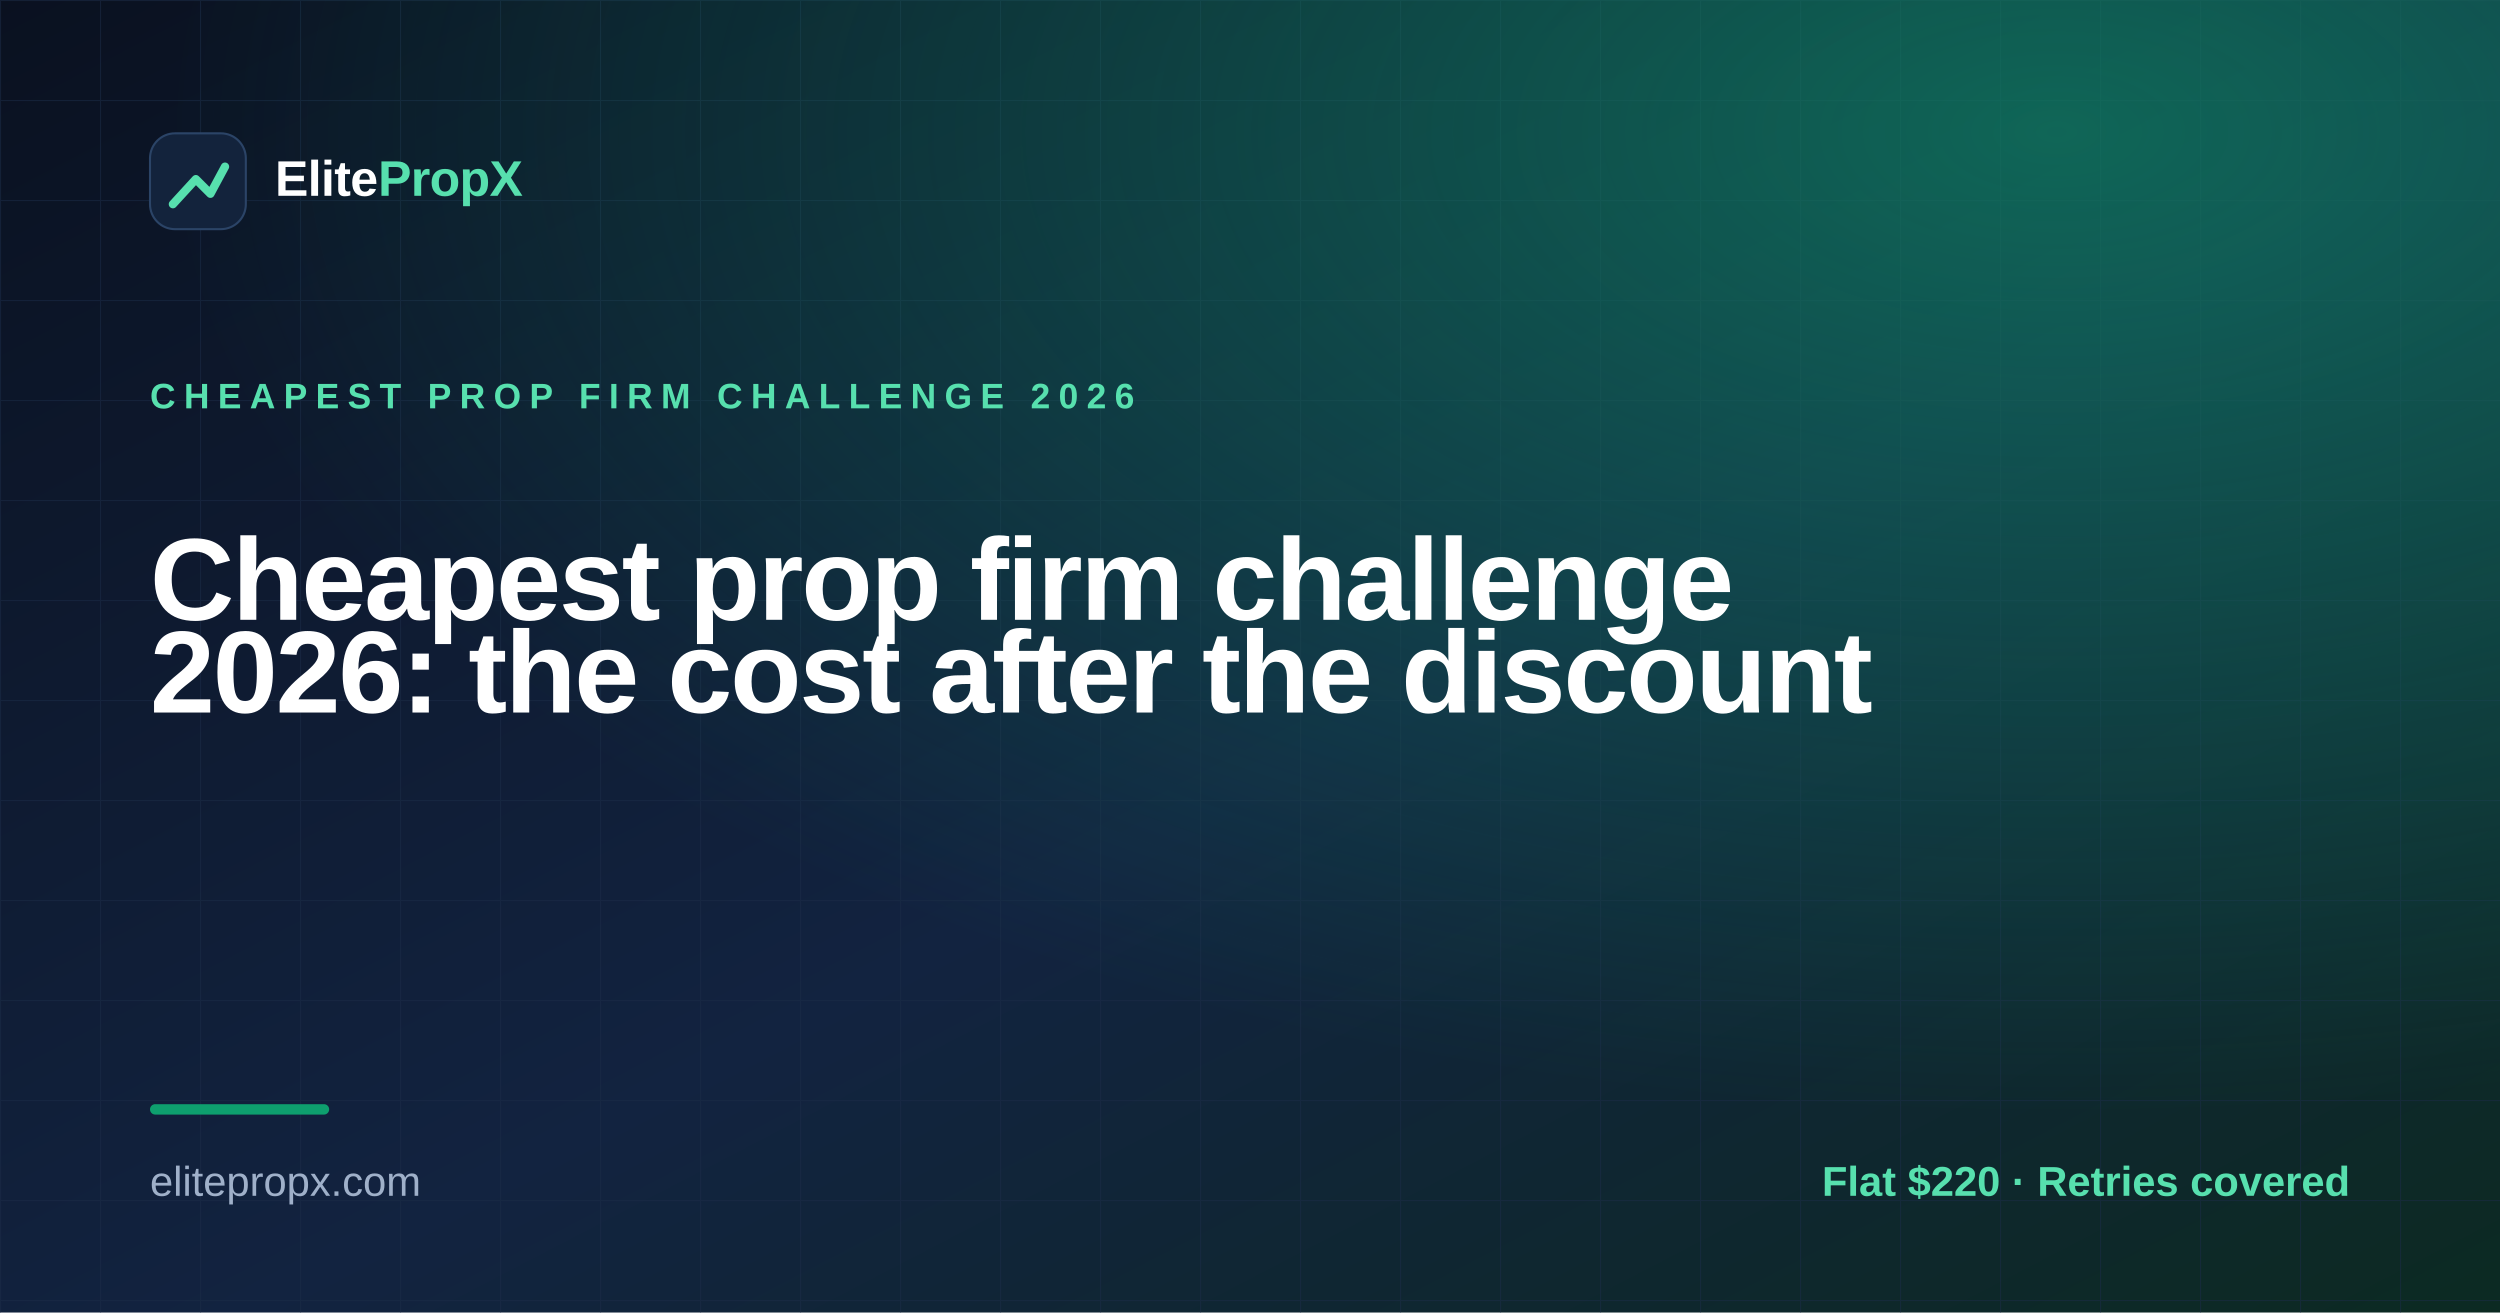
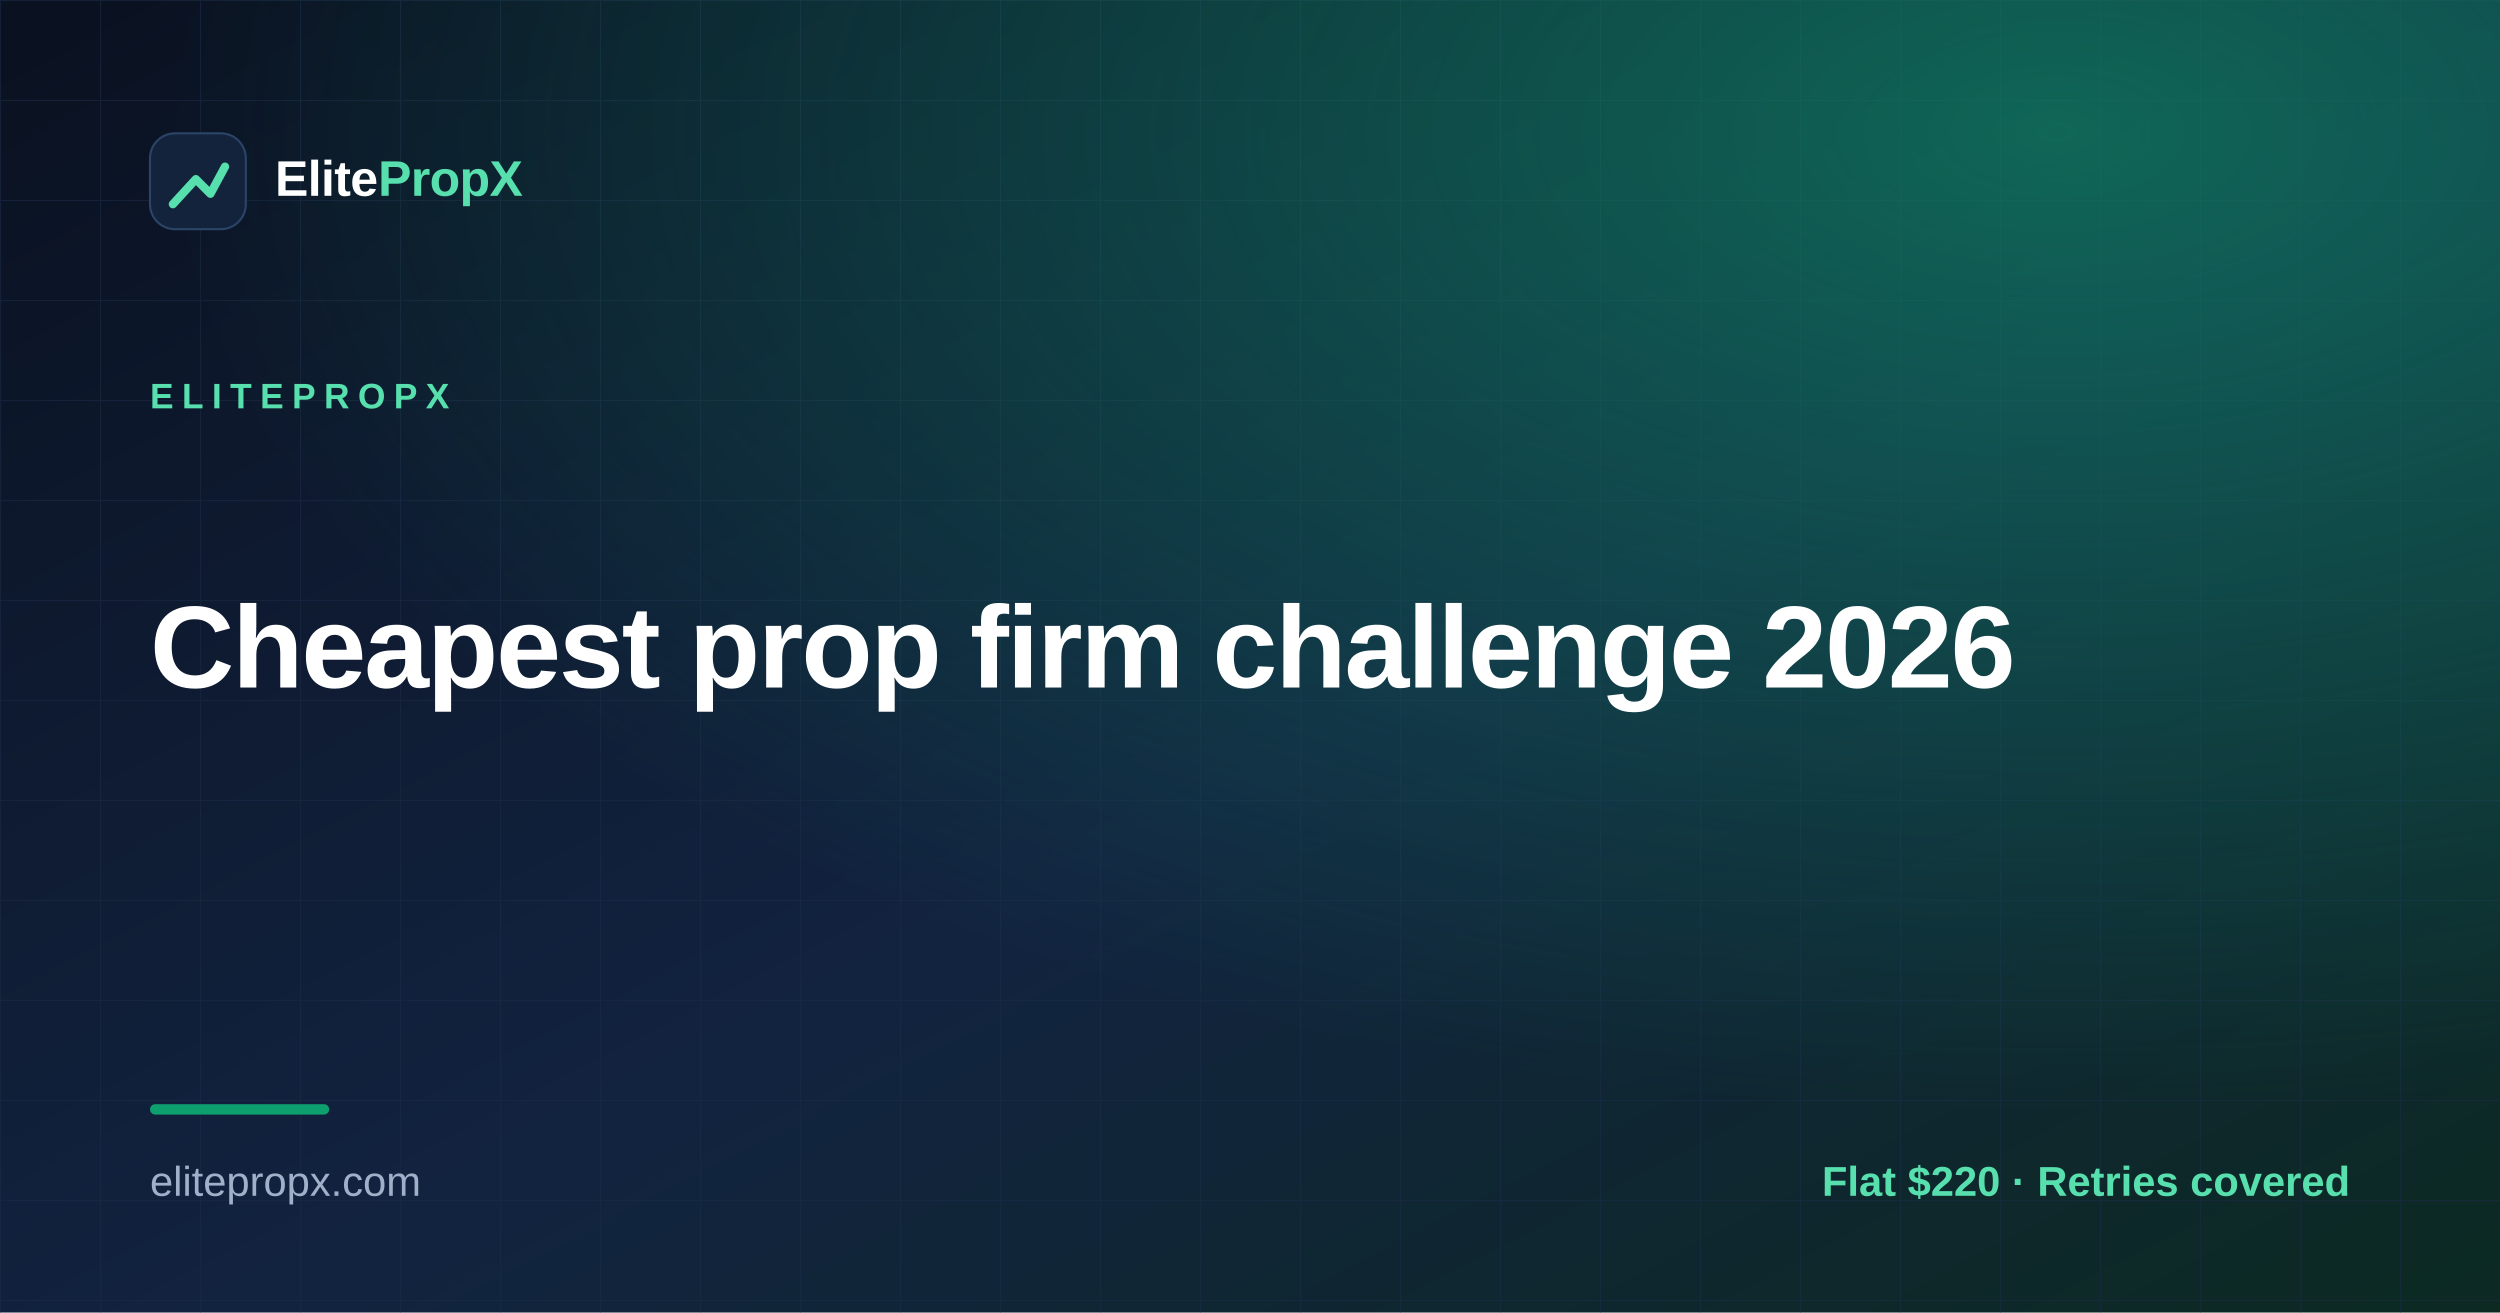
- <svg xmlns="http://www.w3.org/2000/svg" width="1200" height="630" viewBox="0 0 1200 630" role="img" aria-label="Cheapest prop firm challenge 2026: the cost after the discount" font-family="Arial, Helvetica, 'Segoe UI', sans-serif">
+ <svg xmlns="http://www.w3.org/2000/svg" width="1200" height="630" viewBox="0 0 1200 630" role="img" aria-label="Cheapest prop firm challenge 2026" font-family="Arial, Helvetica, 'Segoe UI', sans-serif">
  <defs>
    <linearGradient id="bg" x1="0" y1="0" x2="1" y2="1">
      <stop offset="0" stop-color="#0a1120" />
      <stop offset="0.55" stop-color="#122340" />
      <stop offset="1" stop-color="#0c2a22" />
    </linearGradient>
    <radialGradient id="glow" cx="0.82" cy="0.1" r="0.75">
      <stop offset="0" stop-color="#0e9f6e" stop-opacity="0.55" />
      <stop offset="1" stop-color="#0e9f6e" stop-opacity="0" />
    </radialGradient>
    <pattern id="ogg" width="48" height="48" patternUnits="userSpaceOnUse">
      <path d="M 48 0 L 0 0 0 48" fill="none" stroke="#1b2c47" stroke-width="1" />
    </pattern>
  </defs>
  <rect width="1200" height="630" fill="url(#bg)" />
  <rect width="1200" height="630" fill="url(#ogg)" opacity="0.55" />
  <rect width="1200" height="630" fill="url(#glow)" />
  <g transform="translate(72,64)">
    <rect width="46" height="46" rx="12" fill="#13233c" stroke="#2b4467" />
    <path d="M11 34 L22 22 L29 29 L36 16" fill="none" stroke="#57e0ae" stroke-width="4" stroke-linecap="round" stroke-linejoin="round" />
  </g>
  <text x="132" y="94" font-family="Arial, Helvetica, 'Segoe UI', sans-serif" font-size="24" font-weight="800" fill="#ffffff" letter-spacing="-0.3">Elite<tspan fill="#57e0ae">PropX</tspan>
  </text>
-   <text x="72" y="196" font-family="Arial, Helvetica, 'Segoe UI', sans-serif" font-size="17" font-weight="800" fill="#57e0ae" letter-spacing="4">CHEAPEST PROP FIRM CHALLENGE 2026</text>
-   <text x="72" y="297.52" font-family="Arial, Helvetica, 'Segoe UI', sans-serif" font-size="56" font-weight="800" fill="#ffffff" letter-spacing="-1">Cheapest prop firm challenge</text>
-   <text x="72" y="342" font-family="Arial, Helvetica, 'Segoe UI', sans-serif" font-size="56" font-weight="800" fill="#ffffff" letter-spacing="-1">2026: the cost after the discount</text>
+   <text x="72" y="196" font-family="Arial, Helvetica, 'Segoe UI', sans-serif" font-size="17" font-weight="800" fill="#57e0ae" letter-spacing="4">ELITEPROPX</text>
+   <text x="72" y="330" font-family="Arial, Helvetica, 'Segoe UI', sans-serif" font-size="56" font-weight="800" fill="#ffffff" letter-spacing="-1">Cheapest prop firm challenge 2026</text>
  <rect x="72" y="530" width="86" height="5" rx="2.5" fill="#0e9f6e" />
  <text x="72" y="574" font-family="Arial, Helvetica, 'Segoe UI', sans-serif" font-size="20" fill="#9fb0c9">elitepropx.com</text>
  <text x="1128" y="574" font-family="Arial, Helvetica, 'Segoe UI', sans-serif" font-size="20" font-weight="700" fill="#57e0ae" text-anchor="end">Flat $220 · Retries covered</text>
</svg>
